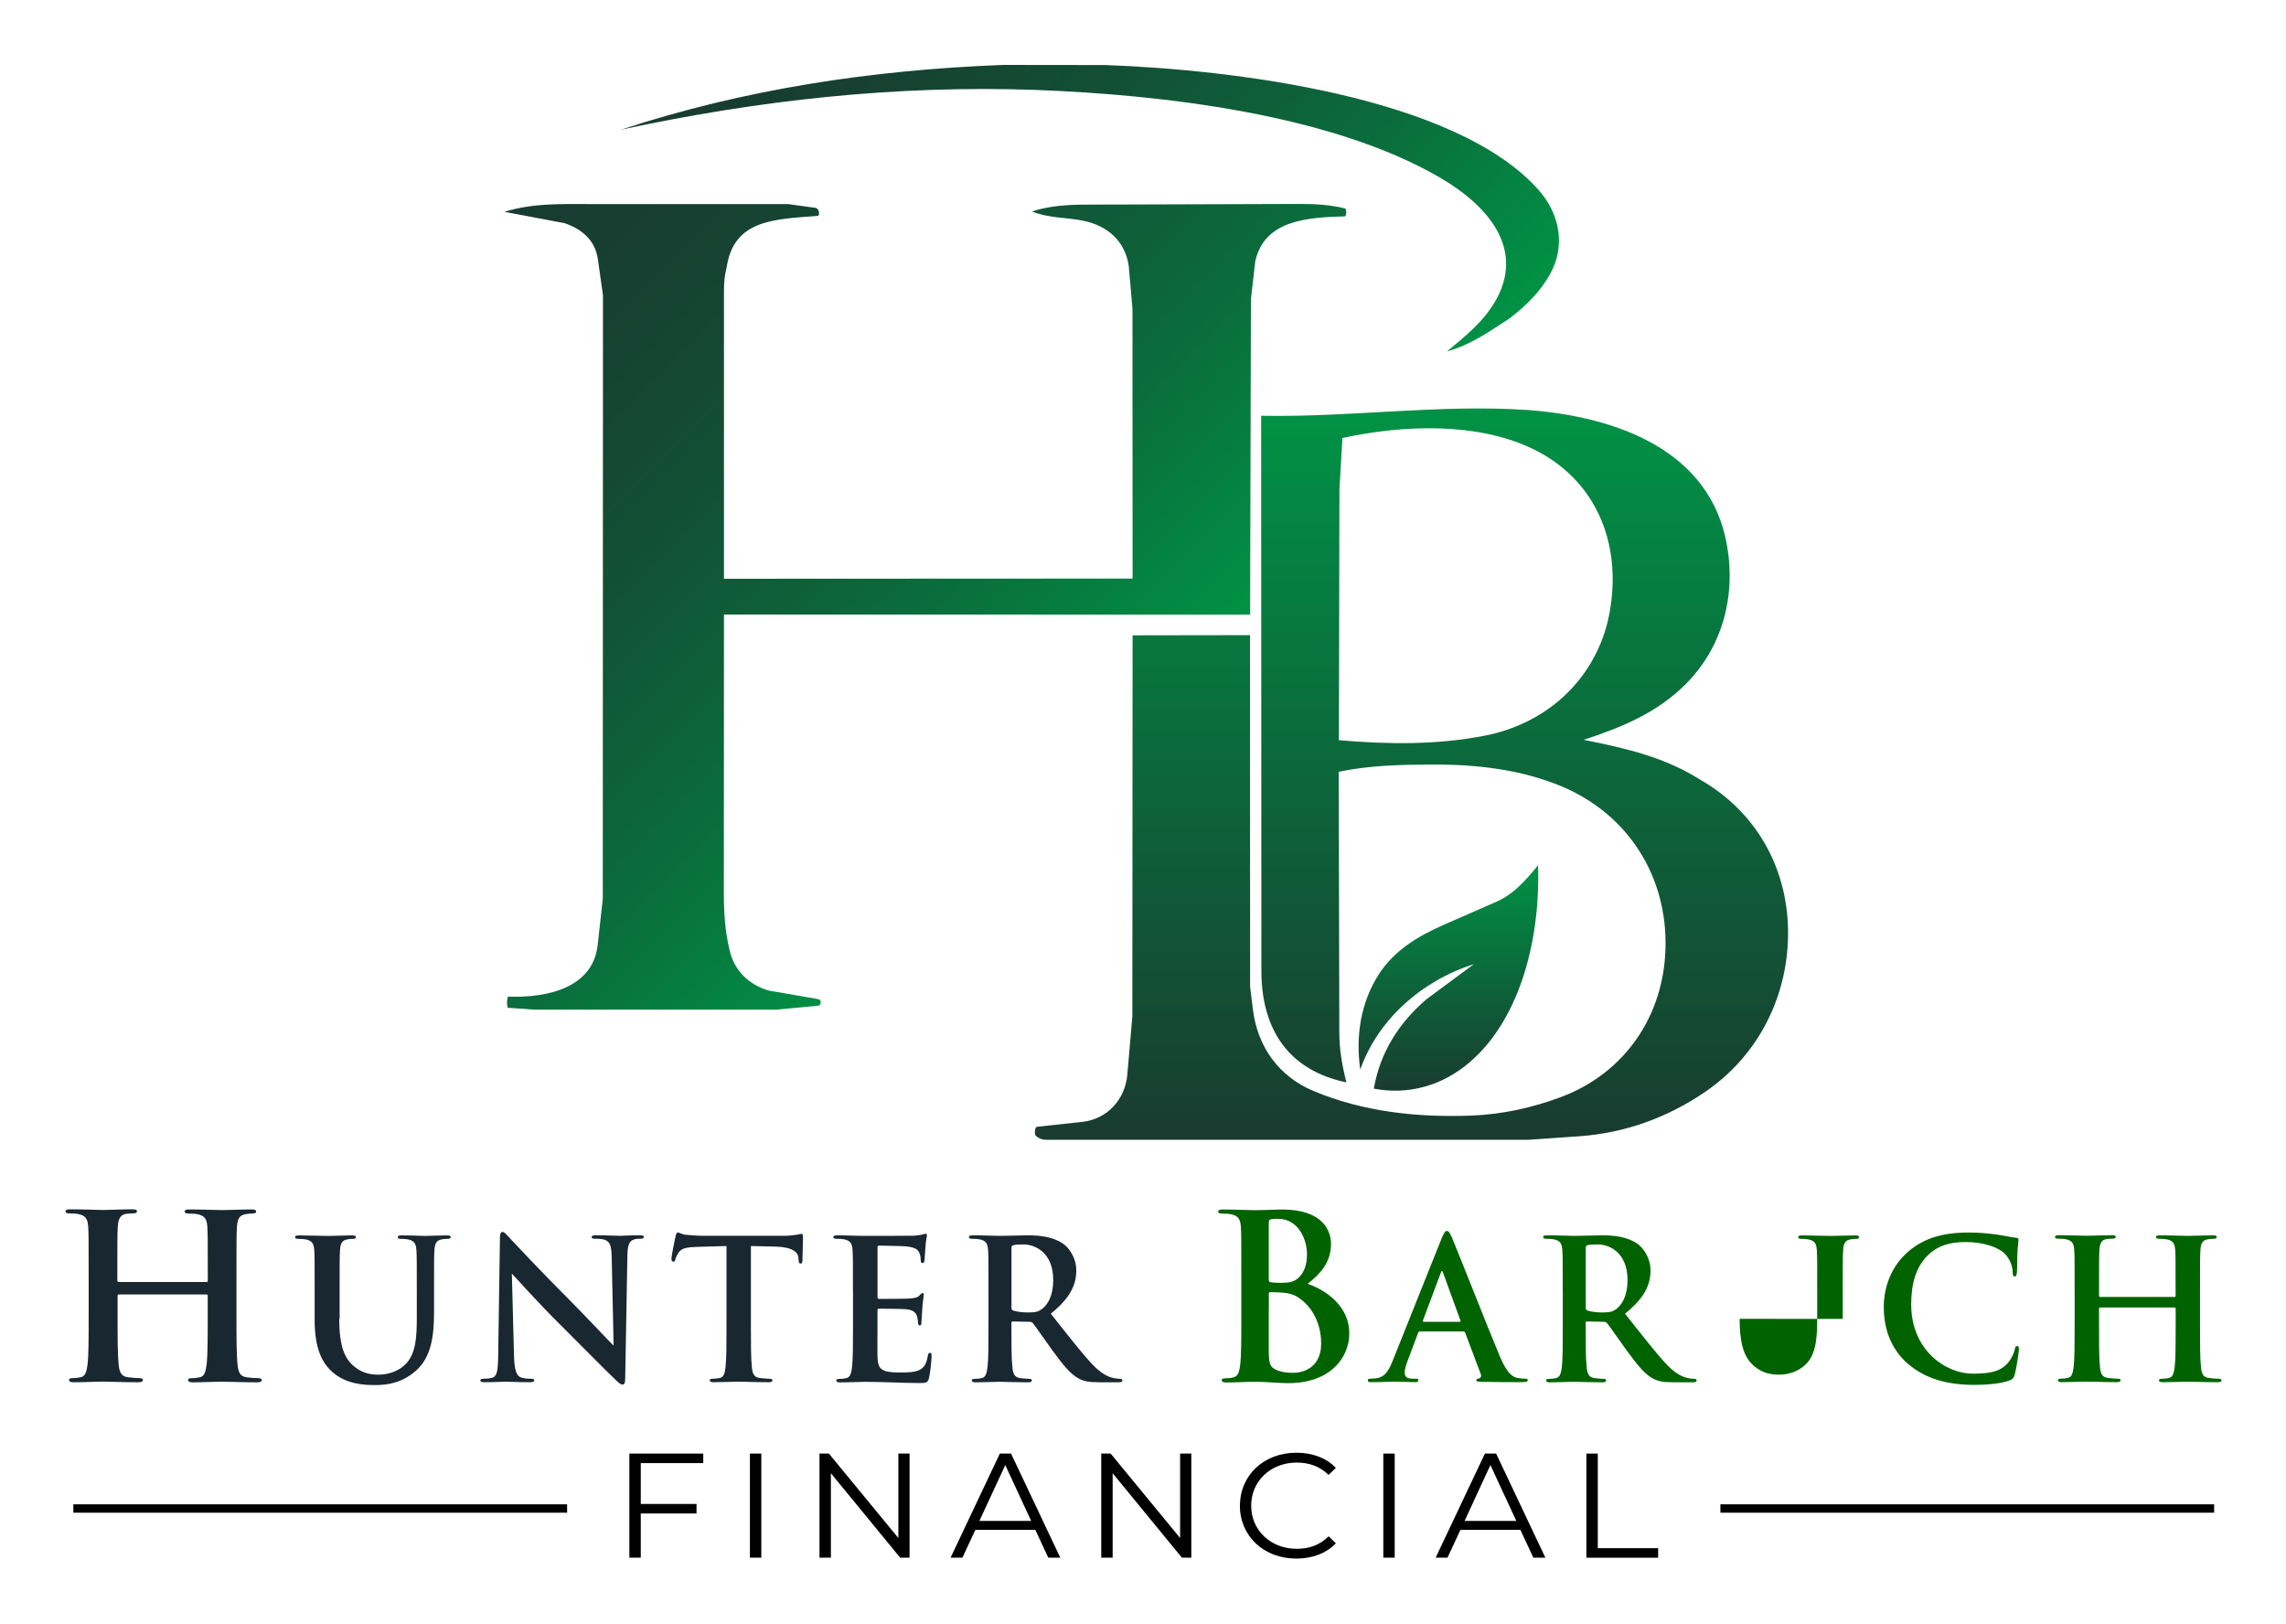
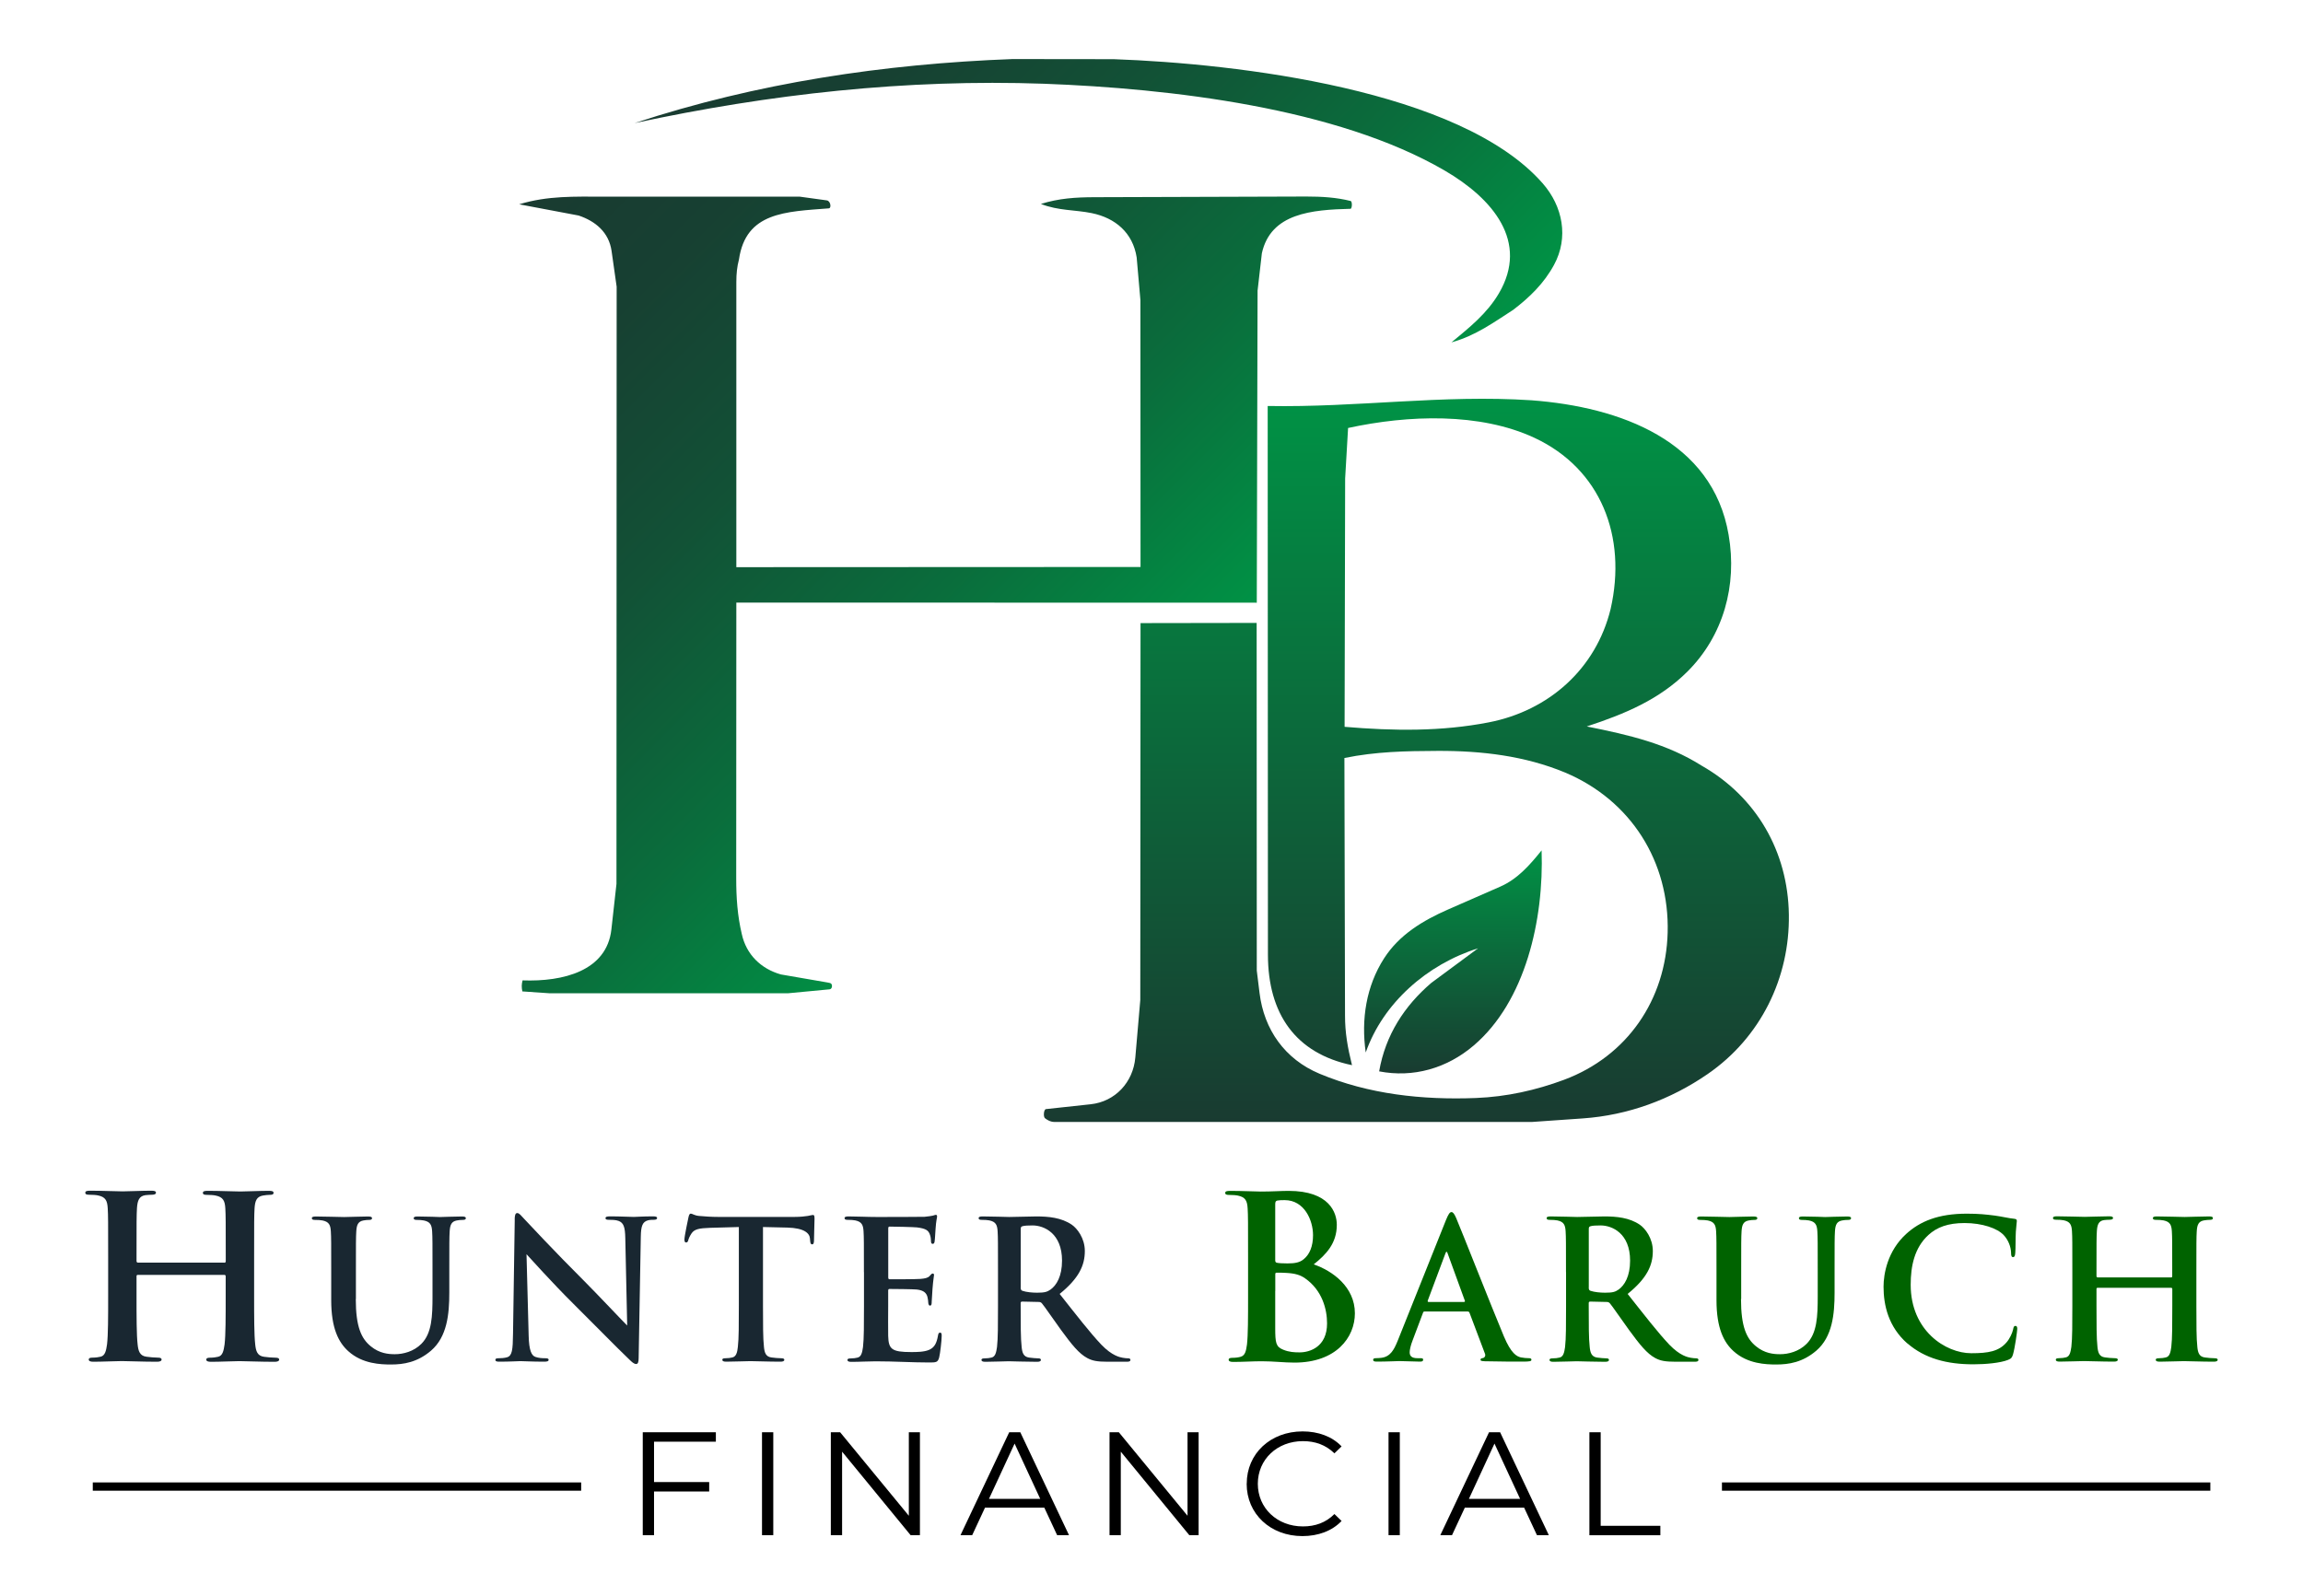
- <svg xmlns="http://www.w3.org/2000/svg" xmlns:xlink="http://www.w3.org/1999/xlink" id="a" data-name="Layer 1" viewBox="86 955 369 262">
+ <svg xmlns="http://www.w3.org/2000/svg" xmlns:xlink="http://www.w3.org/1999/xlink" id="a" data-name="Layer 1" viewBox="82.7 955.84 375.82 260.39">
  <defs>
    <style>
      .f {
        fill: #006300;
      }

      .g {
        fill: url(#c);
      }

      .h {
        fill: url(#d);
      }

      .i {
        fill: url(#e);
      }

      .j {
        fill: url(#b);
      }

      .k {
        fill: #192731;
      }
    </style>
    <linearGradient id="b" x1="319.81" y1="1131.05" x2="319.81" y2="1094.65" gradientUnits="userSpaceOnUse">
      <stop offset="0" stop-color="#193b31" />
      <stop offset=".18" stop-color="#144b34" />
      <stop offset="1" stop-color="#009245" />
    </linearGradient>
    <linearGradient id="c" x1="313.85" y1="1138.98" x2="313.85" y2="1020.93" xlink:href="#b" />
    <linearGradient id="d" x1="169.5" y1="987.12" x2="262.2" y2="1079.81" gradientUnits="userSpaceOnUse">
      <stop offset="0" stop-color="#193b31" />
      <stop offset=".18" stop-color="#174032" />
      <stop offset=".43" stop-color="#125136" />
      <stop offset=".71" stop-color="#0a6d3c" />
      <stop offset="1" stop-color="#009245" />
    </linearGradient>
    <linearGradient id="e" x1="220.86" y1="941.32" x2="308.01" y2="1028.47" xlink:href="#d" />
  </defs>
  <g>
    <g>
      <path class="j" d="M323.92,1110.63c-8.34,2.61-15.53,8.95-18.35,17.01-.77-5.4.07-10.82,3-15.38,2.47-3.84,6.32-6.16,10.45-7.97l8.47-3.71c2.81-1.23,4.76-3.42,6.78-5.93.39,11.29-2.62,24.63-11.07,31.84-4.42,3.77-9.9,5.3-15.44,4.23,1.03-5.93,4.12-10.68,8.51-14.44l7.64-5.65Z" />
      <path class="g" d="M268.84,1057.55l18.93-.03.02,56.75.45,3.65c.73,5.98,4.13,10.82,9.8,13.19,7.99,3.34,16.72,4.3,25.51,3.96,5.02-.2,9.8-1.27,14.37-2.97,10.35-3.86,16.63-13.1,16.92-24.03.31-11.56-5.97-21.58-16.72-26.12-6.56-2.73-13.63-3.57-20.84-3.54-5.19.02-10.07.11-15.19,1.16l.1,42.03c0,2.8.41,5.17,1.14,8.11-9.21-1.92-13.71-8.38-13.72-18.03l-.04-89.57c14.6.27,28.53-1.89,43.06-.93,14.46,1.09,29.54,6.57,32.16,21.97,1.43,8.23-.85,16.46-6.73,22.32-4.6,4.58-10.21,6.91-16.42,8.95,7.02,1.4,13.12,2.85,18.73,6.39,8.96,5.1,14.1,14.03,14.25,24.33s-4.58,20.05-13.27,26.03c-6.04,4.16-12.97,6.71-20.34,7.23l-8.31.58h-77.92c-.71,0-1.27-.39-1.56-.62s-.2-1.44.17-1.48l7.3-.79c3.98-.43,6.93-3.57,7.28-7.64l.81-9.38.04-61.5ZM345.53,1055.26c2.7-11.84-1.59-22.89-12.42-27.95-8.91-4.15-20.57-3.75-30.42-1.61l-.48,8.25-.09,40.53c8.02.68,15.79.78,23.54-.73,9.77-1.9,17.47-8.71,19.87-18.49Z" />
    </g>
    <g>
      <path class="h" d="M287.92,1003.18l-.13,51.04-84.93-.02-.02,44.97c0,3.22.2,6.12.91,9.13.73,3.34,3.12,5.68,6.38,6.6l7.53,1.3c.35.06.57.1.68.21.24.26.15.88-.26.92l-6.74.64h-39.03s-4.37-.3-4.37-.3c-.14-.69-.13-1.18.04-1.8,6.61.24,13.73-1.53,14.49-8.31l.83-7.44.03-97.48-.83-5.84c-.44-3.06-2.65-4.87-5.38-5.78l-9.7-1.83c4.66-1.43,9.11-1.25,13.74-1.25h32.04s4.43.61,4.43.61c.61.08.78,1.26.33,1.3-7.06.55-13.54.6-14.67,8.34-.31,1.18-.43,2.32-.43,3.68v46.55s65.96-.03,65.96-.03l-.02-43.56-.61-6.97c-.62-4-3.46-6.44-7.33-7.23-2.74-.56-5.46-.38-8.3-1.5,2.93-.92,5.7-1.09,8.7-1.1l34.6-.11c2.54,0,4.92.14,7.26.73.25.09.25,1.1,0,1.27-6.33.16-13.05.7-14.5,7.26l-.69,6.02Z" />
      <path class="i" d="M319.58,1011.71c2.92-2.42,5.77-4.68,7.71-7.97,4.97-8.43-.97-15.48-8.85-20.07-17.6-10.25-44.82-13.39-65.36-14.16-22.56-.79-44.69,1.67-66.82,6.42,19.92-6.56,40.66-9.66,61.67-10.45l16.52.02c20.2.72,56.58,4.99,69.98,20.25,3.32,3.78,4.28,8.88,1.87,13.32-1.62,3-3.97,5.29-6.67,7.35-3.15,2.02-6.09,4.2-10.05,5.3Z" />
    </g>
  </g>
-   <path class="k" d="M119.32,1161.96c.11,0,.22-.07.22-.26v-.78c0-5.61,0-6.65-.07-7.83-.07-1.26-.37-1.85-1.59-2.1-.3-.07-.92-.11-1.44-.11-.41,0-.63-.07-.63-.33s.26-.33.78-.33c1.99,0,4.32.11,5.32.11.89,0,3.21-.11,4.65-.11.52,0,.78.07.78.33s-.22.33-.66.33c-.3,0-.63.04-1.07.11-1,.18-1.29.81-1.37,2.1-.07,1.18-.07,2.22-.07,7.83v6.5c0,3.4,0,6.31.18,7.9.11,1.03.33,1.85,1.44,1.99.52.07,1.33.15,1.88.15.41,0,.59.11.59.3,0,.26-.3.37-.74.37-2.4,0-4.73-.11-5.76-.11-.85,0-3.18.11-4.62.11-.52,0-.78-.11-.78-.37,0-.18.15-.3.59-.3.55,0,1-.07,1.33-.15.74-.15.92-.96,1.07-2.03.18-1.55.18-4.47.18-7.87v-3.25c0-.15-.11-.22-.22-.22h-14.11c-.11,0-.22.04-.22.22v3.25c0,3.4,0,6.31.18,7.9.11,1.03.33,1.85,1.44,1.99.52.07,1.33.15,1.88.15.41,0,.59.11.59.3,0,.26-.3.37-.74.37-2.4,0-4.73-.11-5.76-.11-.85,0-3.18.11-4.65.11-.52,0-.78-.11-.78-.37,0-.18.15-.3.59-.3.55,0,1-.07,1.33-.15.74-.15.92-.96,1.07-2.03.18-1.55.18-4.47.18-7.87v-6.5c0-5.61,0-6.65-.07-7.83-.07-1.26-.37-1.85-1.59-2.1-.3-.07-.92-.11-1.44-.11-.41,0-.63-.07-.63-.33s.26-.33.78-.33c1.99,0,4.32.11,5.32.11.89,0,3.21-.11,4.65-.11.52,0,.78.07.78.33s-.33.33-.66.33c-.3,0-.78.04-1.07.07-1,.15-1.29.85-1.37,2.14-.07,1.18-.07,2.22-.07,7.83v.78c0,.18.11.26.22.26h14.11Z" />
-   <path class="k" d="M140.76,1167.88c0,4.55.91,6.47,2.45,7.72,1.41,1.16,2.86,1.29,3.92,1.29,1.38,0,3.08-.44,4.33-1.69,1.73-1.73,1.82-4.55,1.82-7.78v-3.92c0-4.77,0-5.65-.06-6.65-.06-1.07-.31-1.57-1.35-1.79-.25-.06-.78-.09-1.13-.09s-.53-.06-.53-.28.22-.28.69-.28c1.6,0,3.58.09,3.61.09.38,0,2.35-.09,3.58-.09.44,0,.66.06.66.28s-.19.28-.56.28c-.35,0-.53.03-.91.09-.85.16-1.1.69-1.16,1.79-.06,1-.06,1.88-.06,6.65v3.36c0,3.48-.35,7.19-2.98,9.45-2.23,1.91-4.49,2.26-6.53,2.26-1.66,0-4.68-.09-6.97-2.17-1.6-1.44-2.79-3.77-2.79-8.32v-4.58c0-4.77,0-5.65-.06-6.65-.06-1.07-.31-1.57-1.35-1.79-.25-.06-.78-.09-1.22-.09-.35,0-.53-.06-.53-.28s.22-.28.69-.28c1.66,0,3.64.09,4.58.09.75,0,2.73-.09,3.86-.09.47,0,.69.06.69.28s-.19.28-.5.28c-.35,0-.53.03-.91.09-.85.16-1.1.69-1.16,1.79-.06,1-.06,1.88-.06,6.65v4.39Z" />
+   <path class="k" d="M119.32,1161.96c.11,0,.22-.07.22-.26v-.78c0-5.61,0-6.65-.07-7.83-.07-1.26-.37-1.85-1.59-2.1-.3-.07-.92-.11-1.44-.11-.41,0-.63-.07-.63-.33s.26-.33.78-.33c1.99,0,4.32.11,5.32.11.89,0,3.21-.11,4.65-.11.52,0,.78.07.78.33s-.22.33-.66.33c-.3,0-.63.04-1.07.11-1,.18-1.29.81-1.37,2.1-.07,1.18-.07,2.22-.07,7.83v6.5c0,3.4,0,6.31.18,7.9.11,1.03.33,1.85,1.44,1.99.52.07,1.33.15,1.88.15.41,0,.59.11.59.3,0,.26-.3.37-.74.37-2.4,0-4.73-.11-5.76-.11-.85,0-3.18.11-4.62.11-.52,0-.78-.11-.78-.37,0-.18.15-.3.59-.3.55,0,1-.07,1.33-.15.74-.15.92-.96,1.07-2.03.18-1.55.18-4.47.18-7.87v-3.25c0-.15-.11-.22-.22-.22h-14.11c-.11,0-.22.04-.22.22v3.25c0,3.4,0,6.31.18,7.9.11,1.03.33,1.85,1.44,1.99.52.07,1.33.15,1.88.15.41,0,.59.11.59.3,0,.26-.3.37-.74.37-2.4,0-4.73-.11-5.76-.11-.85,0-3.18.11-4.65.11-.48,0-.74-.11-.74-.37,0-.18.15-.3.59-.3.55,0,1-.07,1.33-.15.74-.15.92-.96,1.07-2.03.18-1.55.18-4.47.18-7.87v-6.5c0-5.61,0-6.65-.07-7.83-.07-1.26-.37-1.85-1.59-2.1-.3-.07-.92-.11-1.44-.11-.41,0-.63-.07-.63-.33s.26-.33.78-.33c1.99,0,4.32.11,5.32.11.89,0,3.21-.11,4.65-.11.52,0,.78.07.78.33s-.33.33-.66.33c-.3,0-.78.04-1.07.07-1,.15-1.29.85-1.37,2.14-.07,1.18-.07,2.22-.07,7.83v.78c0,.18.11.26.22.26h14.11Z" />
+   <path class="k" d="M140.76,1167.88c0,4.55.91,6.47,2.45,7.72,1.41,1.16,2.86,1.29,3.92,1.29,1.38,0,3.08-.44,4.33-1.69,1.73-1.73,1.82-4.55,1.82-7.78v-3.92c0-4.77,0-5.65-.06-6.65-.06-1.07-.31-1.57-1.35-1.79-.25-.06-.78-.09-1.13-.09s-.53-.06-.53-.28.22-.28.66-.28c1.6,0,3.58.09,3.61.09.38,0,2.35-.09,3.58-.09.44,0,.66.06.66.28s-.19.28-.57.28c-.35,0-.53.03-.91.09-.85.16-1.1.69-1.16,1.79-.06,1-.06,1.88-.06,6.65v3.36c0,3.48-.35,7.19-2.98,9.45-2.23,1.91-4.49,2.26-6.53,2.26-1.66,0-4.68-.09-6.97-2.17-1.6-1.44-2.79-3.77-2.79-8.32v-4.58c0-4.77,0-5.65-.06-6.65-.06-1.07-.31-1.57-1.35-1.79-.25-.06-.78-.09-1.22-.09-.35,0-.53-.06-.53-.28s.22-.28.69-.28c1.66,0,3.64.09,4.58.09.75,0,2.73-.09,3.86-.09.47,0,.69.06.69.28s-.19.28-.5.28c-.35,0-.53.03-.91.09-.85.16-1.1.69-1.16,1.79-.06,1-.06,1.88-.06,6.65v4.39Z" />
  <path class="k" d="M166.69,1154.92c0-.63.09-1.07.41-1.07.35,0,.63.41,1.16.97.38.41,5.15,5.52,9.73,10.08,2.13,2.13,6.53,6.81,7.06,7.31l-.31-14.25c-.03-1.91-.31-2.51-1.07-2.82-.47-.19-1.22-.19-1.66-.19-.38,0-.5-.09-.5-.28,0-.25.35-.28.82-.28,1.63,0,3.14.09,3.8.09.35,0,1.54-.09,3.08-.09.41,0,.72.03.72.28,0,.19-.19.28-.56.28-.31,0-.57,0-.94.09-.88.25-1.13.91-1.16,2.67-.13,6.62-.22,13.18-.35,19.81,0,.69-.13.97-.41.97-.35,0-.72-.35-1.07-.69-1.98-1.88-6-6-9.26-9.23-3.42-3.39-7-7.41-7.56-8l.35,13.28c.06,2.45.47,3.26,1.1,3.48.53.19,1.13.22,1.63.22.35,0,.53.06.53.25,0,.25-.28.31-.72.31-2.04,0-3.3-.09-3.89-.09-.28,0-1.76.09-3.39.09-.41,0-.69-.03-.69-.31,0-.19.19-.25.5-.25.41,0,.97-.03,1.41-.16.82-.25.94-1.16.97-3.89.09-6.65.22-14.41.28-18.58Z" />
  <path class="k" d="M207.21,1169.01c0,2.89,0,5.37.16,6.72.09.88.28,1.57,1.22,1.69.44.06,1.13.13,1.6.13.35,0,.5.09.5.25,0,.22-.25.31-.6.31-2.07,0-4.05-.09-4.93-.09-.72,0-2.7.09-3.96.09-.41,0-.63-.09-.63-.31,0-.16.13-.25.5-.25.47,0,.85-.06,1.13-.13.63-.13.82-.82.91-1.73.16-1.32.16-3.8.16-6.69v-12.87c-1.19.03-3.14.09-4.68.13-1.82.06-2.57.22-3.04.91-.31.47-.47.85-.53,1.1-.06.25-.16.38-.35.38-.22,0-.28-.16-.28-.5,0-.5.6-3.36.66-3.61.09-.41.19-.6.38-.6.25,0,.57.31,1.35.38.91.09,2.1.16,3.14.16h12.43c1,0,1.7-.09,2.17-.16.47-.09.72-.16.85-.16.22,0,.25.19.25.66,0,.66-.09,2.83-.09,3.64-.03.31-.09.5-.28.5-.25,0-.31-.16-.35-.63,0-.09-.03-.25-.03-.35-.06-.82-.91-1.69-3.7-1.76-.82-.03-2.1-.06-3.96-.09v12.87Z" />
  <path class="k" d="M223.68,1163.49c0-4.77,0-5.65-.06-6.65-.06-1.07-.31-1.57-1.35-1.79-.25-.06-.78-.09-1.22-.09-.35,0-.53-.06-.53-.28s.22-.28.69-.28c1.44,0,2.89.09,4.52.09,1,0,7.25,0,7.85-.03.6-.06,1.1-.13,1.35-.19.16-.03.35-.13.5-.13s.19.13.19.28c0,.22-.16.6-.25,2.04-.03.31-.09,1.69-.16,2.07-.03.16-.09.35-.31.35s-.28-.19-.28-.56c0-.13-.03-.63-.19-1-.22-.57-.53-.94-2.1-1.13-.53-.06-3.83-.13-4.46-.13-.16,0-.22.09-.22.31v7.94c0,.22.03.35.22.35.69,0,4.3,0,5.02-.06.75-.06,1.22-.16,1.51-.47.22-.25.35-.41.5-.41.13,0,.22.06.22.25s-.13.69-.25,2.29c-.03.63-.13,1.88-.13,2.1,0,.25,0,.6-.28.6-.22,0-.28-.35-.28-.5-.03-.31-.03-.5-.13-.91-.16-.63-.6-1.1-1.76-1.22-.6-.06-3.7-.09-4.46-.09-.16,0-.19.13-.19.31v2.48c0,1.07-.03,3.95,0,4.87.06,2.17.57,2.64,3.77,2.64.82,0,2.13,0,2.95-.38.82-.38,1.19-1.04,1.41-2.32.06-.35.13-.47.35-.47.25,0,.25.25.25.57,0,.72-.25,2.86-.41,3.48-.22.82-.5.82-1.69.82-2.79,0-5.56-.19-8.69-.19-1.26,0-2.54.09-3.96.09-.41,0-.63-.09-.63-.31,0-.16.13-.25.5-.25.47,0,.85-.06,1.13-.13.63-.13.78-.82.91-1.73.16-1.32.16-3.8.16-6.69v-5.52Z" />
  <path class="k" d="M245.56,1163.49c0-4.77,0-5.65-.06-6.65-.06-1.07-.31-1.57-1.35-1.79-.25-.06-.78-.09-1.22-.09-.35,0-.53-.06-.53-.28s.22-.28.69-.28c1.66,0,3.64.09,4.3.09,1.07,0,3.45-.09,4.43-.09,1.98,0,4.08.19,5.78,1.35.88.6,2.13,2.2,2.13,4.3,0,2.32-.94,4.43-4.11,7,2.79,3.52,4.96,6.34,6.81,8.29,1.76,1.82,3.01,2.04,3.48,2.13.35.06.63.09.88.09s.38.09.38.25c0,.25-.22.31-.6.31h-3.08c-1.76,0-2.54-.16-3.36-.6-1.35-.72-2.54-2.2-4.3-4.61-1.26-1.73-2.7-3.86-3.11-4.33-.16-.19-.35-.22-.57-.22l-2.64-.06c-.16,0-.25.06-.25.25v.44c0,2.92,0,5.4.16,6.72.09.91.28,1.6,1.22,1.73.47.06,1.16.13,1.54.13.25,0,.38.09.38.25,0,.22-.22.31-.63.31-1.82,0-4.14-.09-4.61-.09-.6,0-2.57.09-3.83.09-.41,0-.63-.09-.63-.31,0-.16.13-.25.5-.25.47,0,.85-.06,1.13-.13.63-.13.78-.82.91-1.73.16-1.32.16-3.8.16-6.69v-5.52ZM249.26,1165.97c0,.35.06.47.28.57.66.22,1.6.31,2.39.31,1.26,0,1.66-.13,2.23-.53.94-.69,1.85-2.13,1.85-4.71,0-4.46-2.95-5.74-4.8-5.74-.78,0-1.35.03-1.66.13-.22.06-.28.19-.28.44v9.54Z" />
  <path class="f" d="M286.37,1160.93c0-5.61,0-6.65-.07-7.83-.07-1.26-.37-1.85-1.59-2.1-.3-.07-.92-.11-1.44-.11-.41,0-.63-.07-.63-.33s.26-.33.81-.33c1.96,0,4.28.11,5.02.11,1.81,0,3.25-.11,4.51-.11,6.68,0,7.87,3.58,7.87,5.54,0,3.03-1.74,4.84-3.77,6.46,3.03,1.03,6.72,3.66,6.72,7.98,0,3.95-3.07,8.05-9.86,8.05-1.7,0-3.4-.22-5.35-.22-1.48,0-2.99.11-4.65.11-.48,0-.74-.11-.74-.37,0-.18.15-.3.59-.3.55,0,1.07-.07,1.4-.18.7-.22.85-.92,1-1.99.18-1.55.18-4.47.18-7.87v-6.5ZM290.8,1161.55c0,.3.11.37.26.41.33.07.89.11,1.74.11,1.22,0,2.03-.15,2.66-.7.96-.78,1.51-2.1,1.51-3.91,0-2.47-1.44-5.72-4.62-5.72-.52,0-.85,0-1.22.07-.26.07-.33.22-.33.63v9.12ZM290.8,1166.58v6.02c0,2.44.11,3.07,1.29,3.55,1,.41,1.85.44,2.7.44,1.66,0,4.47-.89,4.47-4.73,0-2.29-.78-5.39-3.58-7.35-.78-.55-1.62-.81-3.06-.89-.66-.04-1.03-.04-1.59-.04-.15,0-.22.07-.22.26v2.73Z" />
  <path class="f" d="M315.18,1169.92c-.16,0-.22.06-.28.25l-1.69,4.49c-.31.78-.47,1.54-.47,1.91,0,.57.28.97,1.26.97h.47c.38,0,.47.06.47.25,0,.25-.19.31-.53.31-1,0-2.35-.09-3.33-.09-.35,0-2.07.09-3.7.09-.41,0-.6-.06-.6-.31,0-.19.19-.25.44-.25.28,0,.66-.03.91-.06,1.44-.19,2.04-1.26,2.67-2.82l7.88-19.71c.38-.91.6-1.26.88-1.26.25,0,.47.28.78,1,.75,1.73,5.78,14.53,7.78,19.3,1.19,2.82,2.1,3.26,2.76,3.42.47.09.94.13,1.32.13.25,0,.41.06.41.25,0,.25-.28.31-1.44.31s-3.64,0-6.15-.06c-.57-.03-.72-.06-.72-.25,0-.16.13-.25.44-.28.22-.06.44-.35.28-.72l-2.51-6.65c-.06-.16-.16-.22-.31-.22h-7ZM321.59,1168.36c.16,0,.19-.09.16-.19l-2.82-7.75c-.09-.28-.22-.38-.35,0l-2.89,7.72c-.03.13,0,.22.13.22h5.78Z" />
  <path class="f" d="M338.25,1163.49c0-4.77,0-5.65-.06-6.65-.06-1.07-.31-1.57-1.35-1.79-.25-.06-.79-.09-1.22-.09-.35,0-.53-.06-.53-.28s.22-.28.69-.28c1.66,0,3.64.09,4.3.09,1.07,0,3.45-.09,4.43-.09,1.98,0,4.08.19,5.78,1.35.88.6,2.13,2.2,2.13,4.3,0,2.32-.94,4.43-4.11,7,2.79,3.52,4.96,6.34,6.81,8.29,1.76,1.82,3.01,2.04,3.48,2.13.35.06.63.09.88.09s.38.09.38.25c0,.25-.22.31-.6.31h-3.08c-1.76,0-2.54-.16-3.36-.6-1.35-.72-2.54-2.2-4.3-4.61-1.26-1.73-2.7-3.86-3.11-4.33-.16-.19-.35-.22-.56-.22l-2.64-.06c-.16,0-.25.06-.25.25v.44c0,2.92,0,5.4.16,6.72.09.91.28,1.6,1.22,1.73.47.06,1.16.13,1.54.13.25,0,.38.09.38.25,0,.22-.22.31-.63.31-1.82,0-4.14-.09-4.61-.09-.6,0-2.57.09-3.83.09-.41,0-.63-.09-.63-.31,0-.16.13-.25.5-.25.47,0,.85-.06,1.13-.13.63-.13.78-.82.91-1.73.16-1.32.16-3.8.16-6.69v-5.52ZM341.96,1165.97c0,.35.06.47.28.57.66.22,1.6.31,2.39.31,1.26,0,1.66-.13,2.23-.53.94-.69,1.85-2.13,1.85-4.71,0-4.46-2.95-5.74-4.8-5.74-.78,0-1.35.03-1.66.13-.22.06-.28.19-.28.44v9.54Z" />
-   <path class="f" d="M366.81,1167.88c0,4.55.91,6.47,2.45,7.72,1.41,1.16,2.86,1.29,3.92,1.29,1.38,0,3.08-.44,4.33-1.69,1.73-1.73,1.82-4.55,1.82-7.78v-3.92c0-4.77,0-5.65-.06-6.65-.06-1.07-.31-1.57-1.35-1.79-.25-.06-.78-.09-1.13-.09-.35,0-.53-.06-.53-.28s.22-.28.69-.28c1.66,0,3.64.09,4.58.09.75,0,2.73-.09,3.86-.09.47,0,.69.06.69.28s-.19.28-.5.28c-.35,0-.53.03-.91.09-.85.16-1.1.69-1.16,1.79-.06,1-.06,1.88-.06,6.65v4.39Z" />
+   <path class="f" d="M366.81,1167.88c0,4.55.91,6.47,2.45,7.72,1.41,1.16,2.86,1.29,3.92,1.29,1.38,0,3.08-.44,4.33-1.69,1.73-1.73,1.82-4.55,1.82-7.78v-3.92c0-4.77,0-5.65-.06-6.65-.06-1.07-.31-1.57-1.35-1.79-.25-.06-.78-.09-1.13-.09s-.53-.06-.53-.28.22-.28.66-.28c1.6,0,3.58.09,3.61.09.38,0,2.35-.09,3.58-.09.44,0,.66.06.66.28s-.19.28-.56.28c-.35,0-.53.03-.91.09-.85.16-1.1.69-1.16,1.79-.06,1-.06,1.88-.06,6.65v3.36c0,3.48-.35,7.19-2.98,9.45-2.23,1.91-4.49,2.26-6.53,2.26-1.66,0-4.68-.09-6.97-2.17-1.6-1.44-2.79-3.77-2.79-8.32v-4.58c0-4.77,0-5.65-.06-6.65-.06-1.07-.31-1.57-1.35-1.79-.25-.06-.79-.09-1.22-.09-.35,0-.53-.06-.53-.28s.22-.28.69-.28c1.66,0,3.64.09,4.58.09.75,0,2.73-.09,3.86-.09.47,0,.69.06.69.28s-.19.28-.5.28c-.35,0-.53.03-.91.09-.85.16-1.1.69-1.16,1.79-.06,1-.06,1.88-.06,6.65v4.39Z" />
  <path class="f" d="M393.96,1175.14c-3.08-2.7-3.89-6.22-3.89-9.26,0-2.13.66-5.84,3.67-8.6,2.26-2.07,5.24-3.33,9.92-3.33,1.95,0,3.11.13,4.55.31,1.19.16,2.29.44,3.23.53.35.03.38.19.38.38,0,.25-.09.63-.16,1.73-.06,1.04-.03,2.76-.09,3.39-.03.47-.09.75-.38.75-.25,0-.31-.28-.31-.72-.03-.97-.44-2.07-1.22-2.89-1.04-1.1-3.48-1.95-6.37-1.95-2.73,0-4.52.69-5.9,1.95-2.29,2.1-2.89,5.09-2.89,8.13,0,7.47,5.68,11.17,9.89,11.17,2.79,0,4.49-.31,5.74-1.76.53-.6.94-1.51,1.07-2.07.09-.5.16-.63.41-.63.22,0,.28.22.28.47,0,.38-.38,3.11-.69,4.17-.16.53-.28.69-.82.91-1.26.5-3.64.72-5.65.72-4.3,0-7.91-.94-10.77-3.42Z" />
-   <path class="f" d="M436.99,1164.37c.09,0,.19-.06.19-.22v-.66c0-4.77,0-5.65-.06-6.65-.06-1.07-.31-1.57-1.35-1.79-.25-.06-.78-.09-1.22-.09-.35,0-.53-.06-.53-.28s.22-.28.66-.28c1.7,0,3.67.09,4.52.09.75,0,2.73-.09,3.96-.09.44,0,.66.06.66.28s-.19.28-.57.28c-.25,0-.53.03-.91.09-.85.16-1.1.69-1.16,1.79-.06,1-.06,1.88-.06,6.65v5.52c0,2.89,0,5.37.16,6.72.09.88.28,1.57,1.22,1.69.44.06,1.13.13,1.6.13.35,0,.5.09.5.25,0,.22-.25.31-.63.31-2.04,0-4.02-.09-4.9-.09-.72,0-2.7.09-3.92.09-.44,0-.66-.09-.66-.31,0-.16.13-.25.5-.25.47,0,.85-.06,1.13-.13.63-.13.78-.82.91-1.73.16-1.32.16-3.8.16-6.69v-2.76c0-.13-.09-.19-.19-.19h-11.99c-.09,0-.19.03-.19.19v2.76c0,2.89,0,5.37.16,6.72.09.88.28,1.57,1.22,1.69.44.06,1.13.13,1.6.13.35,0,.5.09.5.25,0,.22-.25.31-.63.31-2.04,0-4.02-.09-4.9-.09-.72,0-2.7.09-3.96.09-.41,0-.63-.09-.63-.31,0-.16.13-.25.5-.25.47,0,.85-.06,1.13-.13.63-.13.78-.82.91-1.73.16-1.32.16-3.8.16-6.69v-5.52c0-4.77,0-5.65-.06-6.65-.06-1.07-.31-1.57-1.35-1.79-.25-.06-.79-.09-1.22-.09-.35,0-.53-.06-.53-.28s.22-.28.66-.28c1.69,0,3.67.09,4.52.09.75,0,2.73-.09,3.96-.09.44,0,.66.06.66.28s-.28.28-.57.28c-.25,0-.66.03-.91.06-.85.13-1.1.72-1.16,1.82-.06,1-.06,1.88-.06,6.65v.66c0,.16.09.22.19.22h11.99Z" />
+   <path class="f" d="M436.99,1164.37c.09,0,.19-.06.19-.22v-.66c0-4.77,0-5.65-.06-6.65-.06-1.07-.31-1.57-1.35-1.79-.25-.06-.78-.09-1.22-.09-.35,0-.53-.06-.53-.28s.22-.28.66-.28c1.7,0,3.67.09,4.52.09.75,0,2.73-.09,3.96-.09.44,0,.66.06.66.28s-.19.28-.57.28c-.25,0-.53.03-.91.09-.85.16-1.1.69-1.16,1.79-.06,1-.06,1.88-.06,6.65v5.52c0,2.89,0,5.37.16,6.72.09.88.28,1.57,1.22,1.69.44.06,1.13.13,1.6.13.35,0,.5.09.5.25,0,.22-.25.31-.63.31-2.04,0-4.02-.09-4.9-.09-.72,0-2.7.09-3.92.09-.44,0-.66-.09-.66-.31,0-.16.13-.25.5-.25.47,0,.85-.06,1.13-.13.63-.13.79-.82.91-1.73.16-1.32.16-3.8.16-6.69v-2.76c0-.13-.09-.19-.19-.19h-11.99c-.09,0-.19.03-.19.19v2.76c0,2.89,0,5.37.16,6.72.09.88.28,1.57,1.22,1.69.44.06,1.13.13,1.6.13.35,0,.5.09.5.25,0,.22-.25.31-.63.31-2.04,0-4.02-.09-4.9-.09-.72,0-2.7.09-3.96.09-.41,0-.63-.09-.63-.31,0-.16.13-.25.5-.25.47,0,.85-.06,1.13-.13.63-.13.78-.82.91-1.73.16-1.32.16-3.8.16-6.69v-5.52c0-4.77,0-5.65-.06-6.65-.06-1.07-.31-1.57-1.35-1.79-.25-.06-.79-.09-1.22-.09-.35,0-.53-.06-.53-.28s.22-.28.66-.28c1.69,0,3.67.09,4.52.09.75,0,2.73-.09,3.96-.09.44,0,.66.06.66.28s-.28.28-.57.28c-.25,0-.66.03-.91.06-.85.13-1.1.72-1.16,1.82-.06,1-.06,1.88-.06,6.65v.66c0,.16.09.22.19.22h11.99Z" />
  <g>
    <rect x="97.84" y="1197.82" width="79.7" height="1.35" />
    <rect x="363.7" y="1197.82" width="79.7" height="1.35" />
    <g>
      <path d="M189.43,1191.16v6.6h9v1.54h-9v7.13h-1.84v-16.8h11.93v1.54h-10.09Z" />
      <path d="M207.05,1189.63h1.84v16.8h-1.84v-16.8Z" />
      <path d="M232.82,1189.63v16.8h-1.52l-11.18-13.63v13.63h-1.84v-16.8h1.52l11.21,13.63v-13.63h1.81Z" />
      <path d="M253.13,1201.94h-9.69l-2.09,4.49h-1.91l7.95-16.8h1.81l7.95,16.8h-1.94l-2.09-4.49ZM252.45,1200.5l-4.18-9.02-4.18,9.02h8.35Z" />
      <path d="M278.3,1189.63v16.8h-1.52l-11.18-13.63v13.63h-1.84v-16.8h1.52l11.21,13.63v-13.63h1.81Z" />
      <path d="M286.15,1198.03c0-4.92,3.88-8.54,9.12-8.54,2.53,0,4.82.82,6.36,2.45l-1.17,1.13c-1.42-1.39-3.16-1.99-5.14-1.99-4.2,0-7.36,2.98-7.36,6.96s3.16,6.96,7.36,6.96c1.99,0,3.73-.6,5.14-2.02l1.17,1.13c-1.54,1.63-3.83,2.47-6.39,2.47-5.22,0-9.1-3.62-9.1-8.54Z" />
      <path d="M309.29,1189.63h1.84v16.8h-1.84v-16.8Z" />
      <path d="M331.43,1201.94h-9.69l-2.09,4.49h-1.91l7.95-16.8h1.81l7.95,16.8h-1.94l-2.09-4.49ZM330.76,1200.5l-4.18-9.02-4.17,9.02h8.35Z" />
      <path d="M342.07,1189.63h1.84v15.27h9.74v1.54h-11.58v-16.8Z" />
    </g>
  </g>
</svg>
